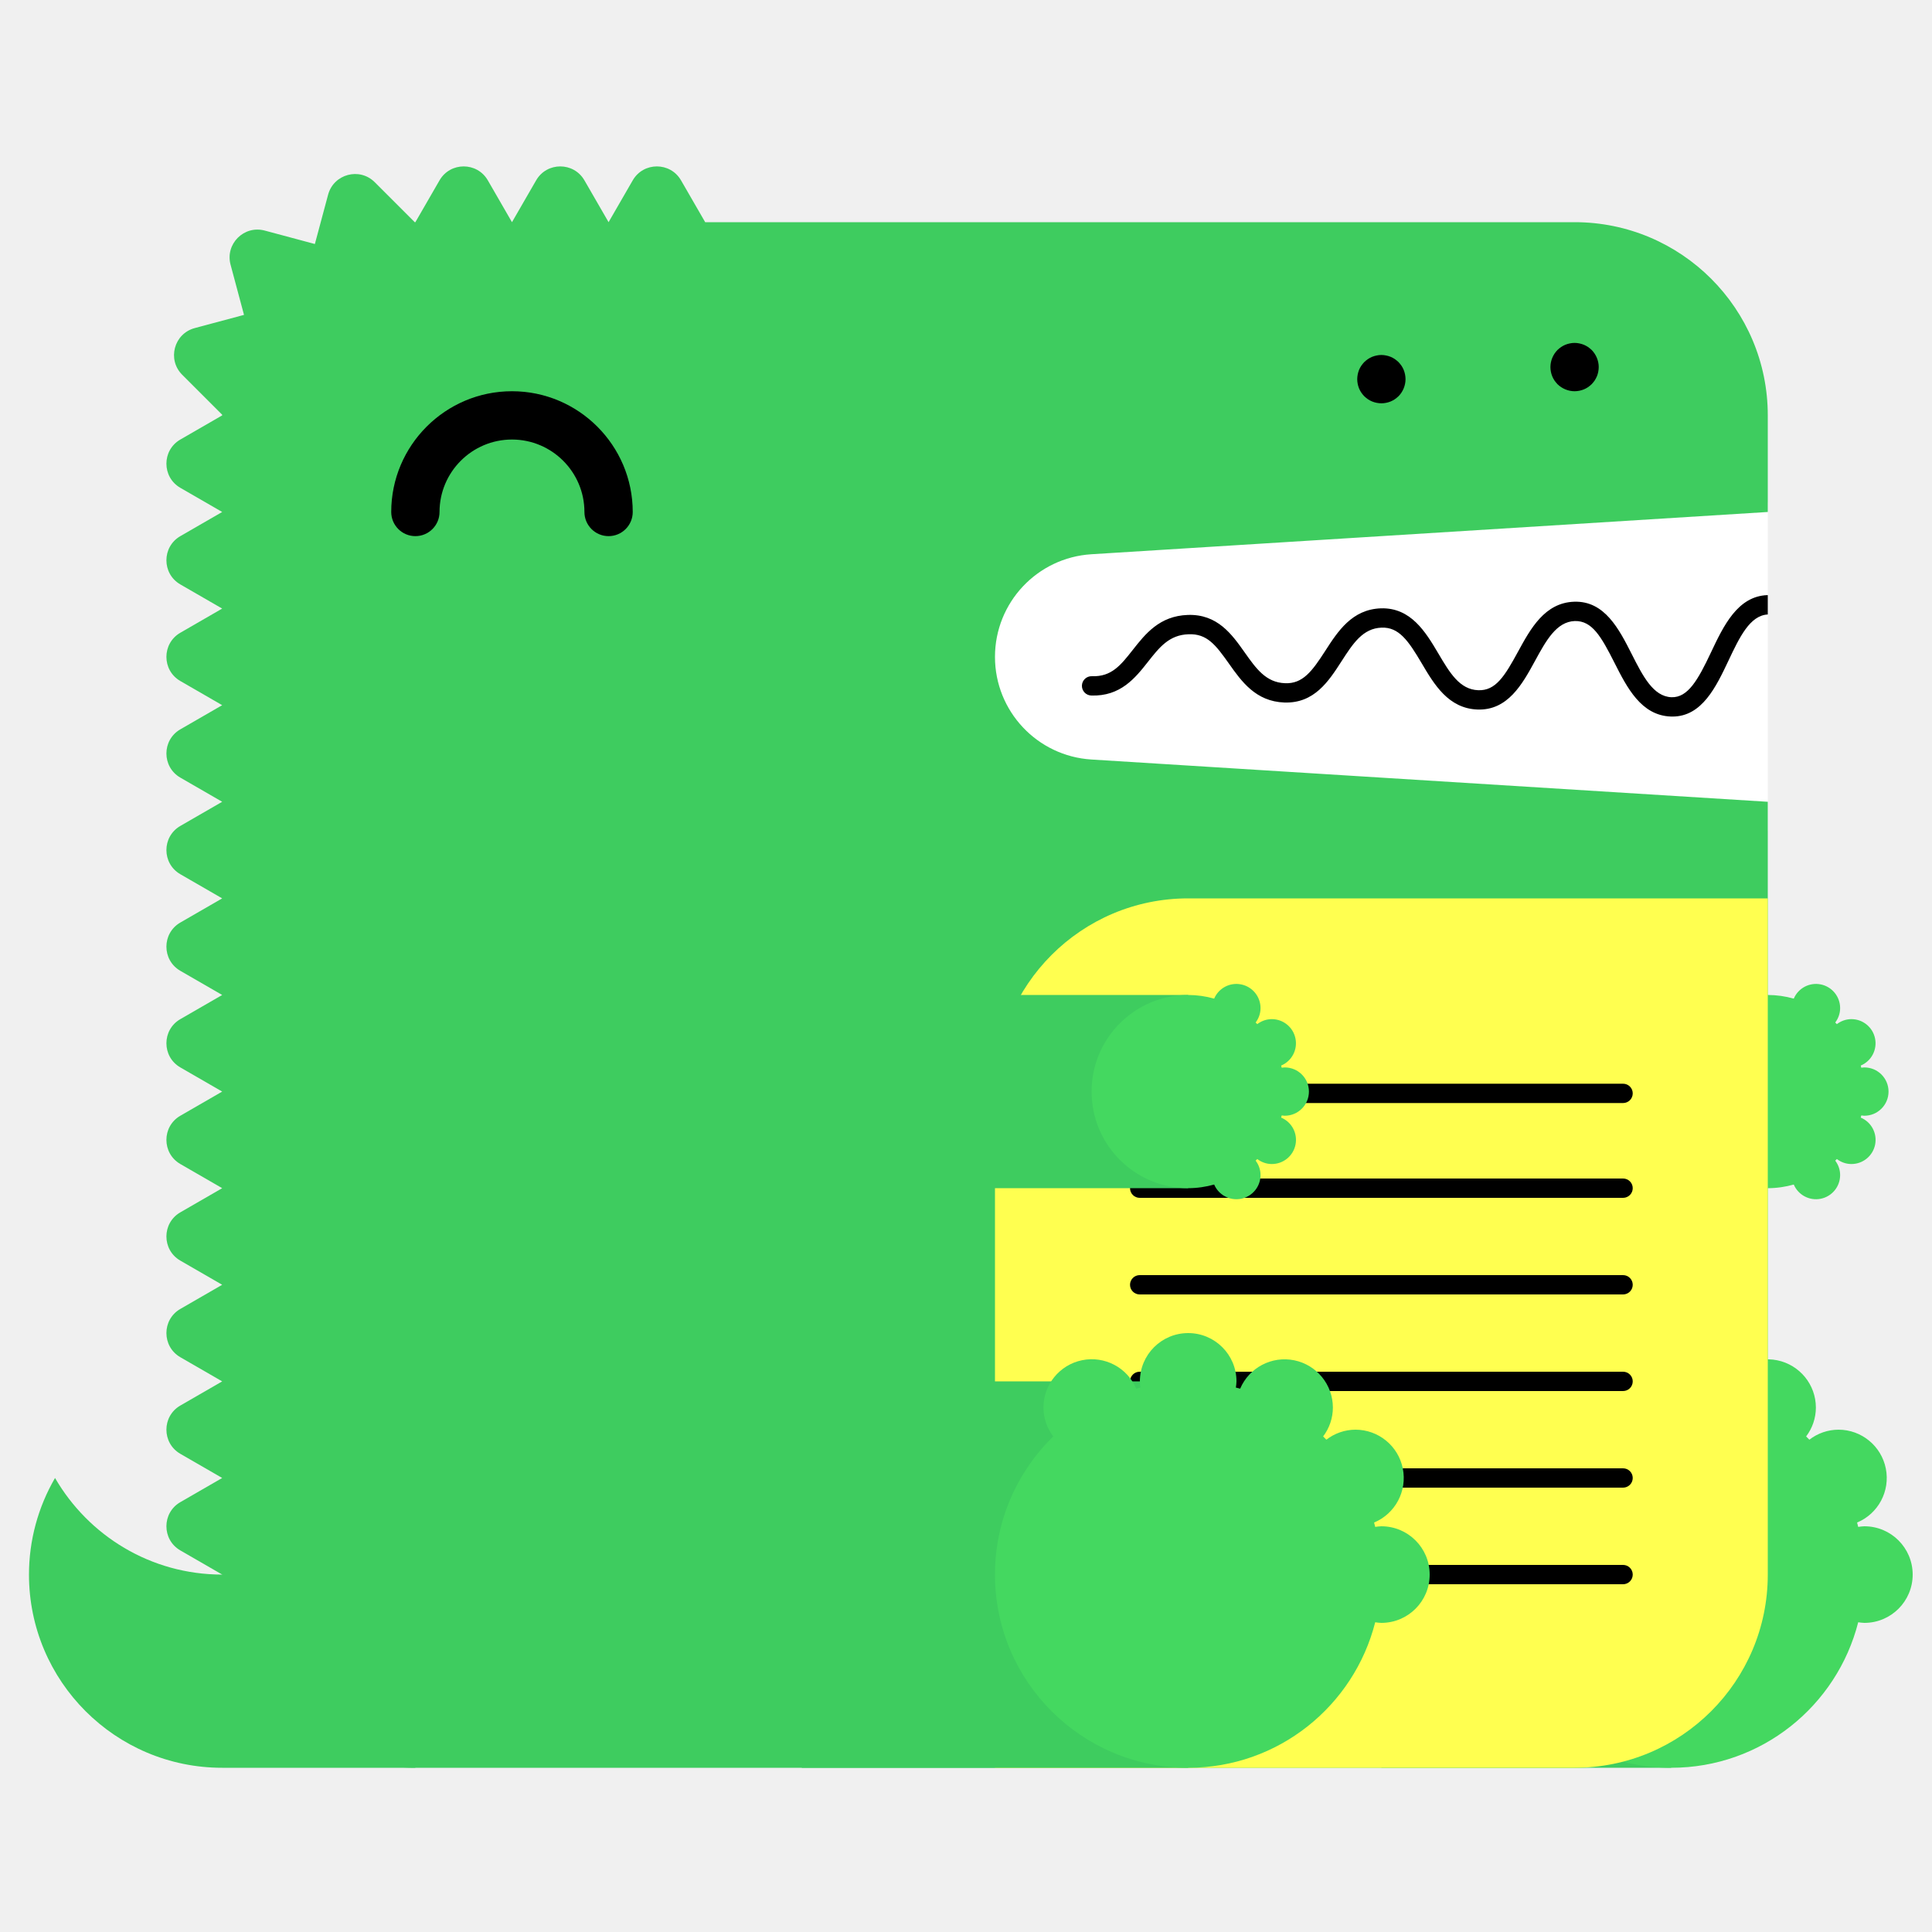
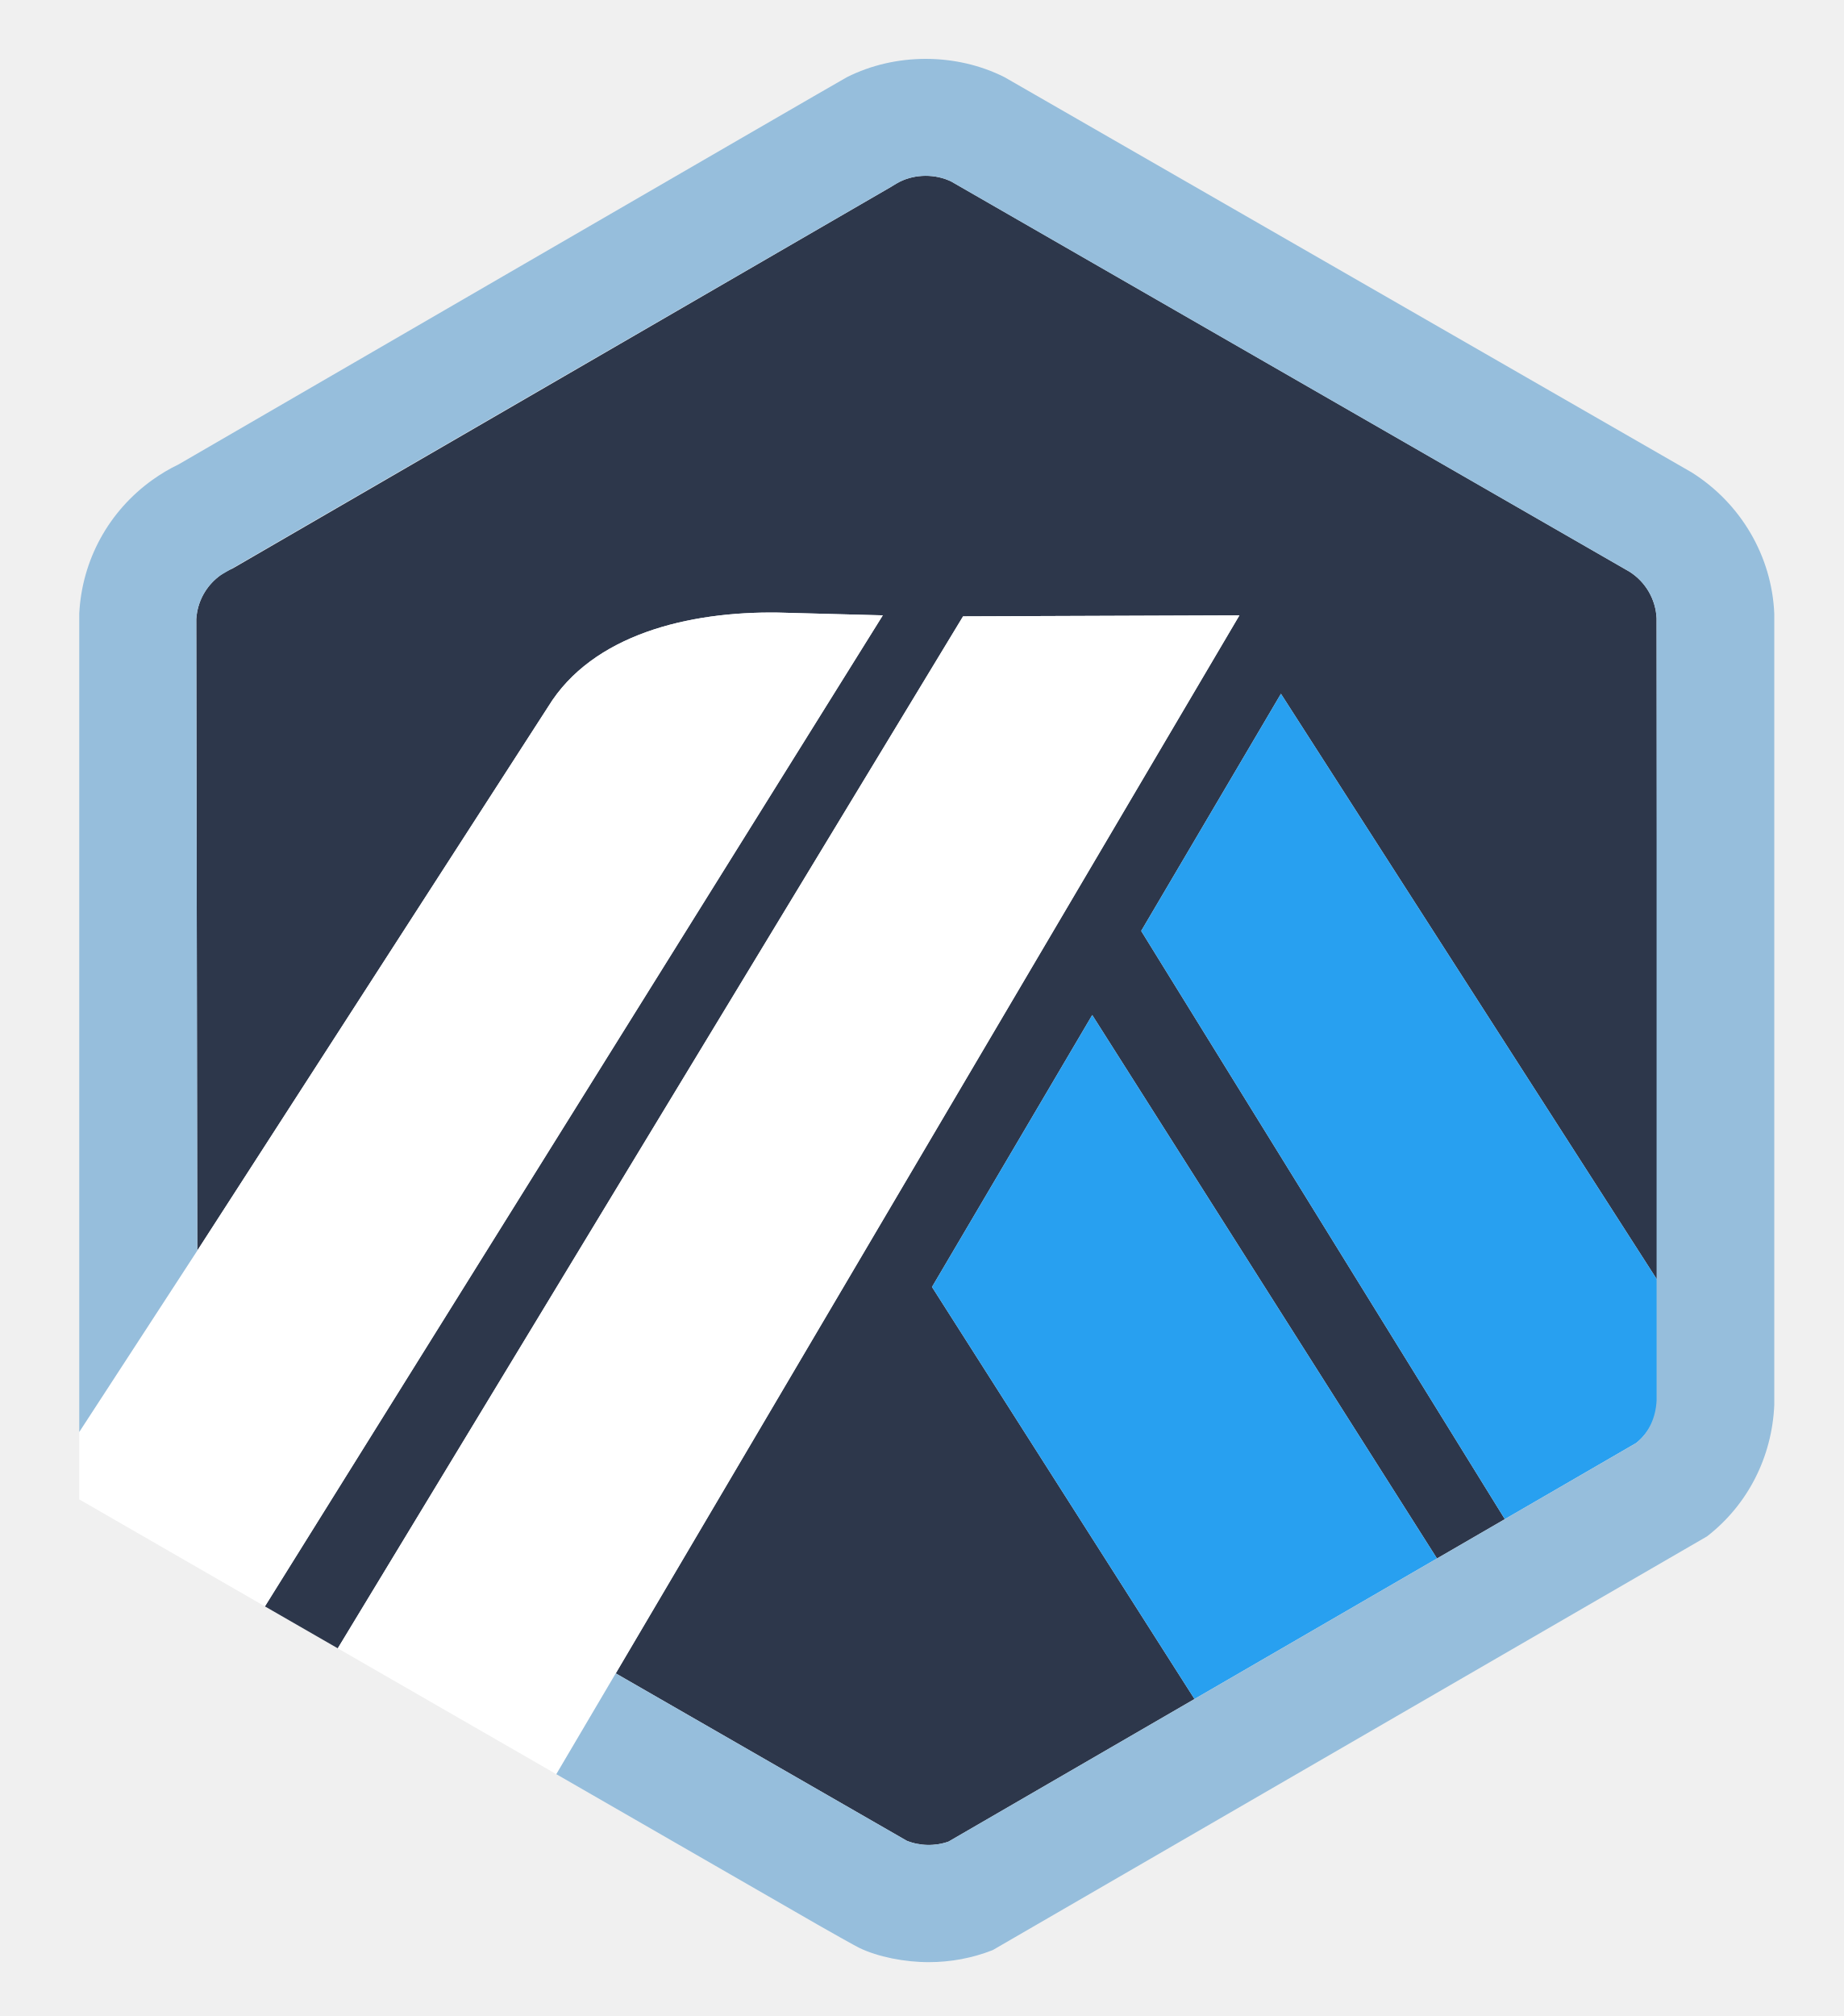
- <svg xmlns="http://www.w3.org/2000/svg" width="200" height="200" viewBox="0 0 200 200">
-   <g fill="none" fill-rule="evenodd">
-     <path fill="#FFF" d="M99 52h84v34H99z" />
-     <path d="M23 163c-7.398 0-13.843-4.027-17.303-10A19.886 19.886 0 0 0 3 163c0 11.046 8.954 20 20 20h20v-20H23z" fill="#3ECC5F" />
-     <path d="M112.98 57.376L183 53V43c0-11.046-8.954-20-20-20H73l-2.5-4.33c-1.112-1.925-3.889-1.925-5 0L63 23l-2.5-4.33c-1.111-1.925-3.889-1.925-5 0L53 23l-2.5-4.33c-1.111-1.925-3.889-1.925-5 0L43 23c-.022 0-.042.003-.065.003l-4.142-4.141c-1.57-1.571-4.252-.853-4.828 1.294l-1.369 5.104-5.192-1.392c-2.148-.575-4.111 1.389-3.535 3.536l1.39 5.193-5.102 1.367c-2.148.576-2.867 3.259-1.296 4.83l4.142 4.142c0 .021-.003.042-.003.064l-4.33 2.5c-1.925 1.111-1.925 3.889 0 5L23 53l-4.33 2.5c-1.925 1.111-1.925 3.889 0 5L23 63l-4.33 2.5c-1.925 1.111-1.925 3.889 0 5L23 73l-4.33 2.5c-1.925 1.111-1.925 3.889 0 5L23 83l-4.33 2.5c-1.925 1.111-1.925 3.889 0 5L23 93l-4.33 2.5c-1.925 1.111-1.925 3.889 0 5L23 103l-4.33 2.5c-1.925 1.111-1.925 3.889 0 5L23 113l-4.33 2.5c-1.925 1.111-1.925 3.889 0 5L23 123l-4.33 2.5c-1.925 1.111-1.925 3.889 0 5L23 133l-4.33 2.5c-1.925 1.111-1.925 3.889 0 5L23 143l-4.33 2.5c-1.925 1.111-1.925 3.889 0 5L23 153l-4.33 2.5c-1.925 1.111-1.925 3.889 0 5L23 163c0 11.046 8.954 20 20 20h120c11.046 0 20-8.954 20-20V83l-70.02-4.376A10.645 10.645 0 0 1 103 68c0-5.621 4.37-10.273 9.98-10.624" fill="#3ECC5F" />
-     <path fill="#3ECC5F" d="M143 183h30v-40h-30z" />
-     <path d="M193 158c-.219 0-.428.037-.639.064-.038-.15-.074-.301-.116-.451A5 5 0 0 0 190.32 148a4.96 4.96 0 0 0-3.016 1.036 26.531 26.531 0 0 0-.335-.336 4.955 4.955 0 0 0 1.011-2.987 5 5 0 0 0-9.599-1.959c-.148-.042-.297-.077-.445-.115.027-.211.064-.42.064-.639a5 5 0 0 0-5-5 5 5 0 0 0-5 5c0 .219.037.428.064.639-.148.038-.297.073-.445.115a4.998 4.998 0 0 0-9.599 1.959c0 1.125.384 2.151 1.011 2.987-3.717 3.632-6.031 8.693-6.031 14.3 0 11.046 8.954 20 20 20 9.339 0 17.16-6.41 19.361-15.064.211.027.42.064.639.064a5 5 0 0 0 5-5 5 5 0 0 0-5-5" fill="#44D860" />
-     <path fill="#3ECC5F" d="M153 123h30v-20h-30z" />
-     <path d="M193 115.5a2.5 2.5 0 1 0 0-5c-.109 0-.214.019-.319.032-.02-.075-.037-.15-.058-.225a2.501 2.501 0 0 0-.963-4.807c-.569 0-1.088.197-1.508.518a6.653 6.653 0 0 0-.168-.168c.314-.417.506-.931.506-1.494a2.5 2.5 0 0 0-4.8-.979A9.987 9.987 0 0 0 183 103c-5.522 0-10 4.478-10 10s4.478 10 10 10c.934 0 1.833-.138 2.69-.377a2.5 2.5 0 0 0 4.8-.979c0-.563-.192-1.077-.506-1.494.057-.055.113-.111.168-.168.42.321.939.518 1.508.518a2.5 2.5 0 0 0 .963-4.807c.021-.074.038-.15.058-.225.105.013.21.032.319.032" fill="#44D860" />
-     <path d="M63 55.5a2.5 2.5 0 0 1-2.5-2.5c0-4.136-3.364-7.5-7.5-7.5s-7.5 3.364-7.5 7.5a2.5 2.5 0 1 1-5 0c0-6.893 5.607-12.5 12.5-12.5S65.5 46.107 65.5 53a2.5 2.5 0 0 1-2.5 2.5" fill="#000" />
-     <path d="M103 183h60c11.046 0 20-8.954 20-20V93h-60c-11.046 0-20 8.954-20 20v70z" fill="#FFFF50" />
-     <path d="M168.02 124h-50.04a1 1 0 1 1 0-2h50.04a1 1 0 1 1 0 2m0 20h-50.04a1 1 0 1 1 0-2h50.04a1 1 0 1 1 0 2m0 20h-50.04a1 1 0 1 1 0-2h50.04a1 1 0 1 1 0 2m0-49.814h-50.04a1 1 0 1 1 0-2h50.04a1 1 0 1 1 0 2m0 19.814h-50.04a1 1 0 1 1 0-2h50.04a1 1 0 1 1 0 2m0 20h-50.04a1 1 0 1 1 0-2h50.04a1 1 0 1 1 0 2M183 61.611c-.012 0-.022-.006-.034-.005-3.09.105-4.552 3.196-5.842 5.923-1.346 2.85-2.387 4.703-4.093 4.647-1.889-.068-2.969-2.202-4.113-4.46-1.314-2.594-2.814-5.536-5.963-5.426-3.046.104-4.513 2.794-5.807 5.167-1.377 2.528-2.314 4.065-4.121 3.994-1.927-.07-2.951-1.805-4.136-3.813-1.321-2.236-2.848-4.75-5.936-4.664-2.994.103-4.465 2.385-5.763 4.4-1.373 2.13-2.335 3.428-4.165 3.351-1.973-.07-2.992-1.51-4.171-3.177-1.324-1.873-2.816-3.993-5.895-3.89-2.928.1-4.399 1.97-5.696 3.618-1.232 1.564-2.194 2.802-4.229 2.724a1 1 0 0 0-.072 2c3.017.101 4.545-1.8 5.872-3.487 1.177-1.496 2.193-2.787 4.193-2.855 1.926-.082 2.829 1.115 4.195 3.045 1.297 1.834 2.769 3.914 5.731 4.021 3.103.104 4.596-2.215 5.918-4.267 1.182-1.834 2.202-3.417 4.15-3.484 1.793-.067 2.769 1.35 4.145 3.681 1.297 2.197 2.766 4.686 5.787 4.796 3.125.108 4.634-2.62 5.949-5.035 1.139-2.088 2.214-4.06 4.119-4.126 1.793-.042 2.728 1.595 4.111 4.33 1.292 2.553 2.757 5.445 5.825 5.556l.169.003c3.064 0 4.518-3.075 5.805-5.794 1.139-2.41 2.217-4.68 4.067-4.773v-2z" fill="#000" />
-     <path fill="#3ECC5F" d="M83 183h40v-40H83z" />
-     <path d="M143 158c-.219 0-.428.037-.639.064-.038-.15-.074-.301-.116-.451A5 5 0 0 0 140.32 148a4.96 4.96 0 0 0-3.016 1.036 26.531 26.531 0 0 0-.335-.336 4.955 4.955 0 0 0 1.011-2.987 5 5 0 0 0-9.599-1.959c-.148-.042-.297-.077-.445-.115.027-.211.064-.42.064-.639a5 5 0 0 0-5-5 5 5 0 0 0-5 5c0 .219.037.428.064.639-.148.038-.297.073-.445.115a4.998 4.998 0 0 0-9.599 1.959c0 1.125.384 2.151 1.011 2.987-3.717 3.632-6.031 8.693-6.031 14.3 0 11.046 8.954 20 20 20 9.339 0 17.16-6.41 19.361-15.064.211.027.42.064.639.064a5 5 0 0 0 5-5 5 5 0 0 0-5-5" fill="#44D860" />
-     <path fill="#3ECC5F" d="M83 123h40v-20H83z" />
-     <path d="M133 115.5a2.5 2.5 0 1 0 0-5c-.109 0-.214.019-.319.032-.02-.075-.037-.15-.058-.225a2.501 2.501 0 0 0-.963-4.807c-.569 0-1.088.197-1.508.518a6.653 6.653 0 0 0-.168-.168c.314-.417.506-.931.506-1.494a2.5 2.5 0 0 0-4.8-.979A9.987 9.987 0 0 0 123 103c-5.522 0-10 4.478-10 10s4.478 10 10 10c.934 0 1.833-.138 2.69-.377a2.5 2.5 0 0 0 4.8-.979c0-.563-.192-1.077-.506-1.494.057-.055.113-.111.168-.168.42.321.939.518 1.508.518a2.5 2.5 0 0 0 .963-4.807c.021-.074.038-.15.058-.225.105.013.21.032.319.032" fill="#44D860" />
-     <path d="M143 41.75c-.16 0-.33-.02-.49-.05a2.52 2.52 0 0 1-.47-.14c-.15-.06-.29-.14-.431-.23-.13-.09-.259-.2-.38-.31-.109-.12-.219-.24-.309-.38s-.17-.28-.231-.43a2.619 2.619 0 0 1-.189-.96c0-.16.02-.33.05-.49.03-.16.08-.31.139-.47.061-.15.141-.29.231-.43.09-.13.2-.26.309-.38.121-.11.25-.22.38-.31.141-.09.281-.17.431-.23.149-.06.31-.11.47-.14.32-.07.65-.07.98 0 .159.03.32.08.47.14.149.06.29.14.43.23.13.09.259.2.38.31.11.12.22.25.31.38.09.14.17.28.23.43.06.16.11.31.14.47.029.16.05.33.05.49 0 .66-.271 1.31-.73 1.77-.121.11-.25.22-.38.31-.14.09-.281.17-.43.23a2.565 2.565 0 0 1-.96.19m20-1.25c-.66 0-1.3-.27-1.771-.73a3.802 3.802 0 0 1-.309-.38c-.09-.14-.17-.28-.231-.43a2.619 2.619 0 0 1-.189-.96c0-.66.27-1.3.729-1.77.121-.11.25-.22.38-.31.141-.09.281-.17.431-.23.149-.06.31-.11.47-.14.32-.07.66-.07.98 0 .159.03.32.08.47.14.149.06.29.14.43.23.13.09.259.2.38.31.459.47.73 1.11.73 1.77 0 .16-.021.33-.05.49-.03.16-.08.32-.14.47-.07.15-.14.29-.23.43-.09.13-.2.26-.31.38-.121.11-.25.22-.38.31-.14.09-.281.17-.43.23a2.565 2.565 0 0 1-.96.19" fill="#000" />
+ <svg xmlns="http://www.w3.org/2000/svg" version="1.1" x="0px" y="0px" width="470.287px" height="514.251px" viewBox="0 0 470.287 514.251" enable-background="new 0 0 470.287 514.251" xml:space="preserve">
+   <g id="Background">
+ </g>
+   <g id="Logos_and_symbols">
+     <g id="SYMBOL_VER_3">
+ 	</g>
+     <g id="SYMBOL_VER_3_3_">
+ 	</g>
+     <g id="SYMBOL_VER_4">
+ 	</g>
+     <g id="SYMBOL_VER_4_1_">
+       <g id="SYMBOL_VER_4_3_">
+ 		</g>
+     </g>
+     <g id="SYMBOL_VER_5_1_">
+ 	</g>
+     <g id="off_2_1_">
+ 	</g>
+     <g id="VER_3_1_">
+       <g id="SYMBOL_VER_2_1_">
+ 		</g>
+     </g>
+     <g id="VER_3">
+       <g id="SYMBOL_VER_2">
+ 		</g>
+     </g>
+     <g id="off_2">
+ 	</g>
+     <g id="SYMBOL_VER_5">
+ 	</g>
+     <g id="SYMBOL_VER_1">
+ 	</g>
+     <g id="SYMBOL_VER_1_1_">
+ 	</g>
+     <g id="SYMBOL_VER_1-1_3_">
+ 	</g>
+     <g id="SYMBOL_VER_1-1_2_">
+ 	</g>
+     <g id="SYMBOL_VER_1-1">
+ 	</g>
+     <g id="SYMBOL_VER_1-1_1_">
+       <g id="_x31_-3">
+ 		</g>
+       <g id="Symbol_-_Original_14_">
+         <path fill="#2D374B" d="M291.134,237.469l35.654-60.5l96.103,149.684l0.046,28.727l-0.313-197.672     c-0.228-4.832-2.794-9.252-6.887-11.859L242.715,46.324c-4.045-1.99-9.18-1.967-13.22,0.063c-0.546,0.272-1.06,0.57-1.548,0.895     l-0.604,0.379L59.399,144.983l-0.651,0.296c-0.838,0.385-1.686,0.875-2.48,1.444c-3.185,2.283-5.299,5.66-5.983,9.448     c-0.103,0.574-0.179,1.158-0.214,1.749l0.264,161.083l89.515-138.745c11.271-18.397,35.825-24.323,58.62-24.001l26.753,0.706     L67.588,409.765l18.582,10.697L245.692,157.22l70.51-0.256L157.091,426.849l66.306,38.138l7.922,4.556     c3.351,1.362,7.302,1.431,10.681,0.21l175.453-101.678l-33.544,19.438L291.134,237.469z M304.736,433.395l-66.969-105.108     l40.881-69.371l87.952,138.628L304.736,433.395z" />
+         <polygon fill="#28A0F0" points="237.768,328.286 304.736,433.395 366.601,397.543 278.648,258.915    " />
+         <path fill="#28A0F0" d="M422.937,355.379l-0.046-28.727l-96.103-149.684l-35.654,60.5l92.774,150.043l33.544-19.438     c3.29-2.673,5.281-6.594,5.49-10.825L422.937,355.379z" />
+         <path fill="#FFFFFF" d="M20.219,382.469l47.369,27.296l157.634-252.801l-26.753-0.706c-22.795-0.322-47.35,5.604-58.62,24.001     L50.334,319.004l-30.115,46.271V382.469z" />
+         <polygon fill="#FFFFFF" points="316.202,156.964 245.692,157.22 86.17,420.462 141.928,452.565 157.091,426.849    " />
+         <path fill="#96BEDC" d="M452.65,156.601c-0.59-14.746-8.574-28.245-21.08-36.104L256.28,19.692     c-12.371-6.229-27.825-6.237-40.218-0.004c-1.465,0.739-170.465,98.752-170.465,98.752c-2.339,1.122-4.592,2.458-6.711,3.975     c-11.164,8.001-17.969,20.435-18.668,34.095v208.765l30.115-46.271L50.07,157.921c0.035-0.589,0.109-1.169,0.214-1.741     c0.681-3.79,2.797-7.171,5.983-9.456c0.795-0.569,172.682-100.064,173.228-100.337c4.04-2.029,9.175-2.053,13.22-0.063     l173.022,99.523c4.093,2.607,6.659,7.027,6.887,11.859v199.542c-0.209,4.231-1.882,8.152-5.172,10.825l-33.544,19.438     l-17.308,10.031l-61.864,35.852l-62.737,36.357c-3.379,1.221-7.33,1.152-10.681-0.21l-74.228-42.693l-15.163,25.717     l66.706,38.406c2.206,1.255,4.171,2.367,5.784,3.272c2.497,1.4,4.199,2.337,4.8,2.629c4.741,2.303,11.563,3.643,17.71,3.643     c5.636,0,11.132-1.035,16.332-3.072l182.225-105.531c10.459-8.104,16.612-20.325,17.166-33.564V156.601z" />
+       </g>
+       <g id="Symbol_-_Original_13_">
+ 		</g>
+       <g id="Symbol_-_Original_6_">
+ 		</g>
+       <g id="Symbol_-_Original_4_">
+ 		</g>
+       <g id="One_color_version_-_White_3_">
+         <g id="Symbol_-_Original_15_">
+ 			</g>
+       </g>
+       <g id="One_color_version_-_White">
+         <g id="Symbol_-_Original">
+ 			</g>
+       </g>
+       <g id="Symbol_-_Monochromatic_3_">
+         <g id="_x33__7_">
+ 			</g>
+       </g>
+       <g id="Symbol_-_Monochromatic">
+         <g id="_x33__3_">
+ 			</g>
+       </g>
+       <g id="_x33__2_">
+ 		</g>
+       <g id="_x33__1_">
+ 		</g>
+       <g id="_x33_">
+ 		</g>
+       <g id="Symbol_-_Original_10_">
+ 		</g>
+       <g id="Symbol_-_Original_1_">
+ 		</g>
+       <g id="Symbol_-_Original_2_">
+ 		</g>
+       <g id="_x34__1_">
+ 		</g>
+       <g id="Symbol_-_Monochromatic_2_">
+         <g id="_x33__6_">
+ 			</g>
+       </g>
+       <g id="One_color_version_-_White_2_">
+         <g id="Symbol_-_Original_11_">
+ 			</g>
+       </g>
+       <g id="Symbol_-_Original_5_">
+         <g id="Symbol_-_Original_12_">
+ 			</g>
+       </g>
+       <g id="One_color_version_-_White_1_">
+         <g id="Symbol_-_Original_9_">
+ 			</g>
+       </g>
+     </g>
+     <g id="SYMBOL_VER_1_2_">
+       <g id="SYMBOL_VER_2_4_">
+ 		</g>
+       <g id="SYMBOL_VER_2-1-1_1_">
+ 		</g>
+       <g id="SYMBOL_VER_2-2-1_1_">
+ 		</g>
+       <g id="SYMBOL_VER_2-3-1_4_">
+ 		</g>
+       <g id="New_Symbol_1_">
+         <g id="SYMBOL_VER_2-3-1_3_">
+ 			</g>
+       </g>
+       <g id="New_Symbol">
+         <g id="SYMBOL_VER_2-3-1_1_">
+ 			</g>
+       </g>
+     </g>
+     <g id="SYMBOL_VER_2_2_">
+ 	</g>
+     <g id="SYMBOL_VER_4_2_">
+ 	</g>
+     <g id="SYMBOL_VER_3_2_">
+ 	</g>
+     <g id="SYMBOL_VER_3_1_">
+ 	</g>
+     <g id="SYMBOL_VER_1-1-1_1_">
+ 	</g>
+     <g id="SYMBOL_VER_1-1-1">
+ 	</g>
+     <g id="SYMBOL_VER_1-1-1_2_2_">
+ 	</g>
+     <g id="SYMBOL_VER_1-1-1_2">
+ 	</g>
+     <g id="SYMBOL_VER_1-1-1_2_1_">
+ 	</g>
+     <g id="Symbol_-_Original_7_">
+ 	</g>
+     <g id="Symbol_-_Original_8_">
+ 	</g>
+     <g id="SYMBOL_VER_2-1-1">
+ 	</g>
+     <g id="SYMBOL_VER_2-2-1">
+ 	</g>
+     <g id="SYMBOL_VER_2-3-1">
+ 	</g>
+     <g id="SYMBOL_VER_5-1_1_">
+ 	</g>
+     <g id="SYMBOL_VER_5-1">
+ 	</g>
+     <g id="SYMBOL_VER_5-2_1_">
+ 	</g>
+     <g id="SYMBOL_VER_5-2">
+ 	</g>
+     <g id="Symbol_-_Monochromatic_1_">
+       <g id="_x33__4_">
+ 		</g>
+     </g>
  </g>
</svg>
